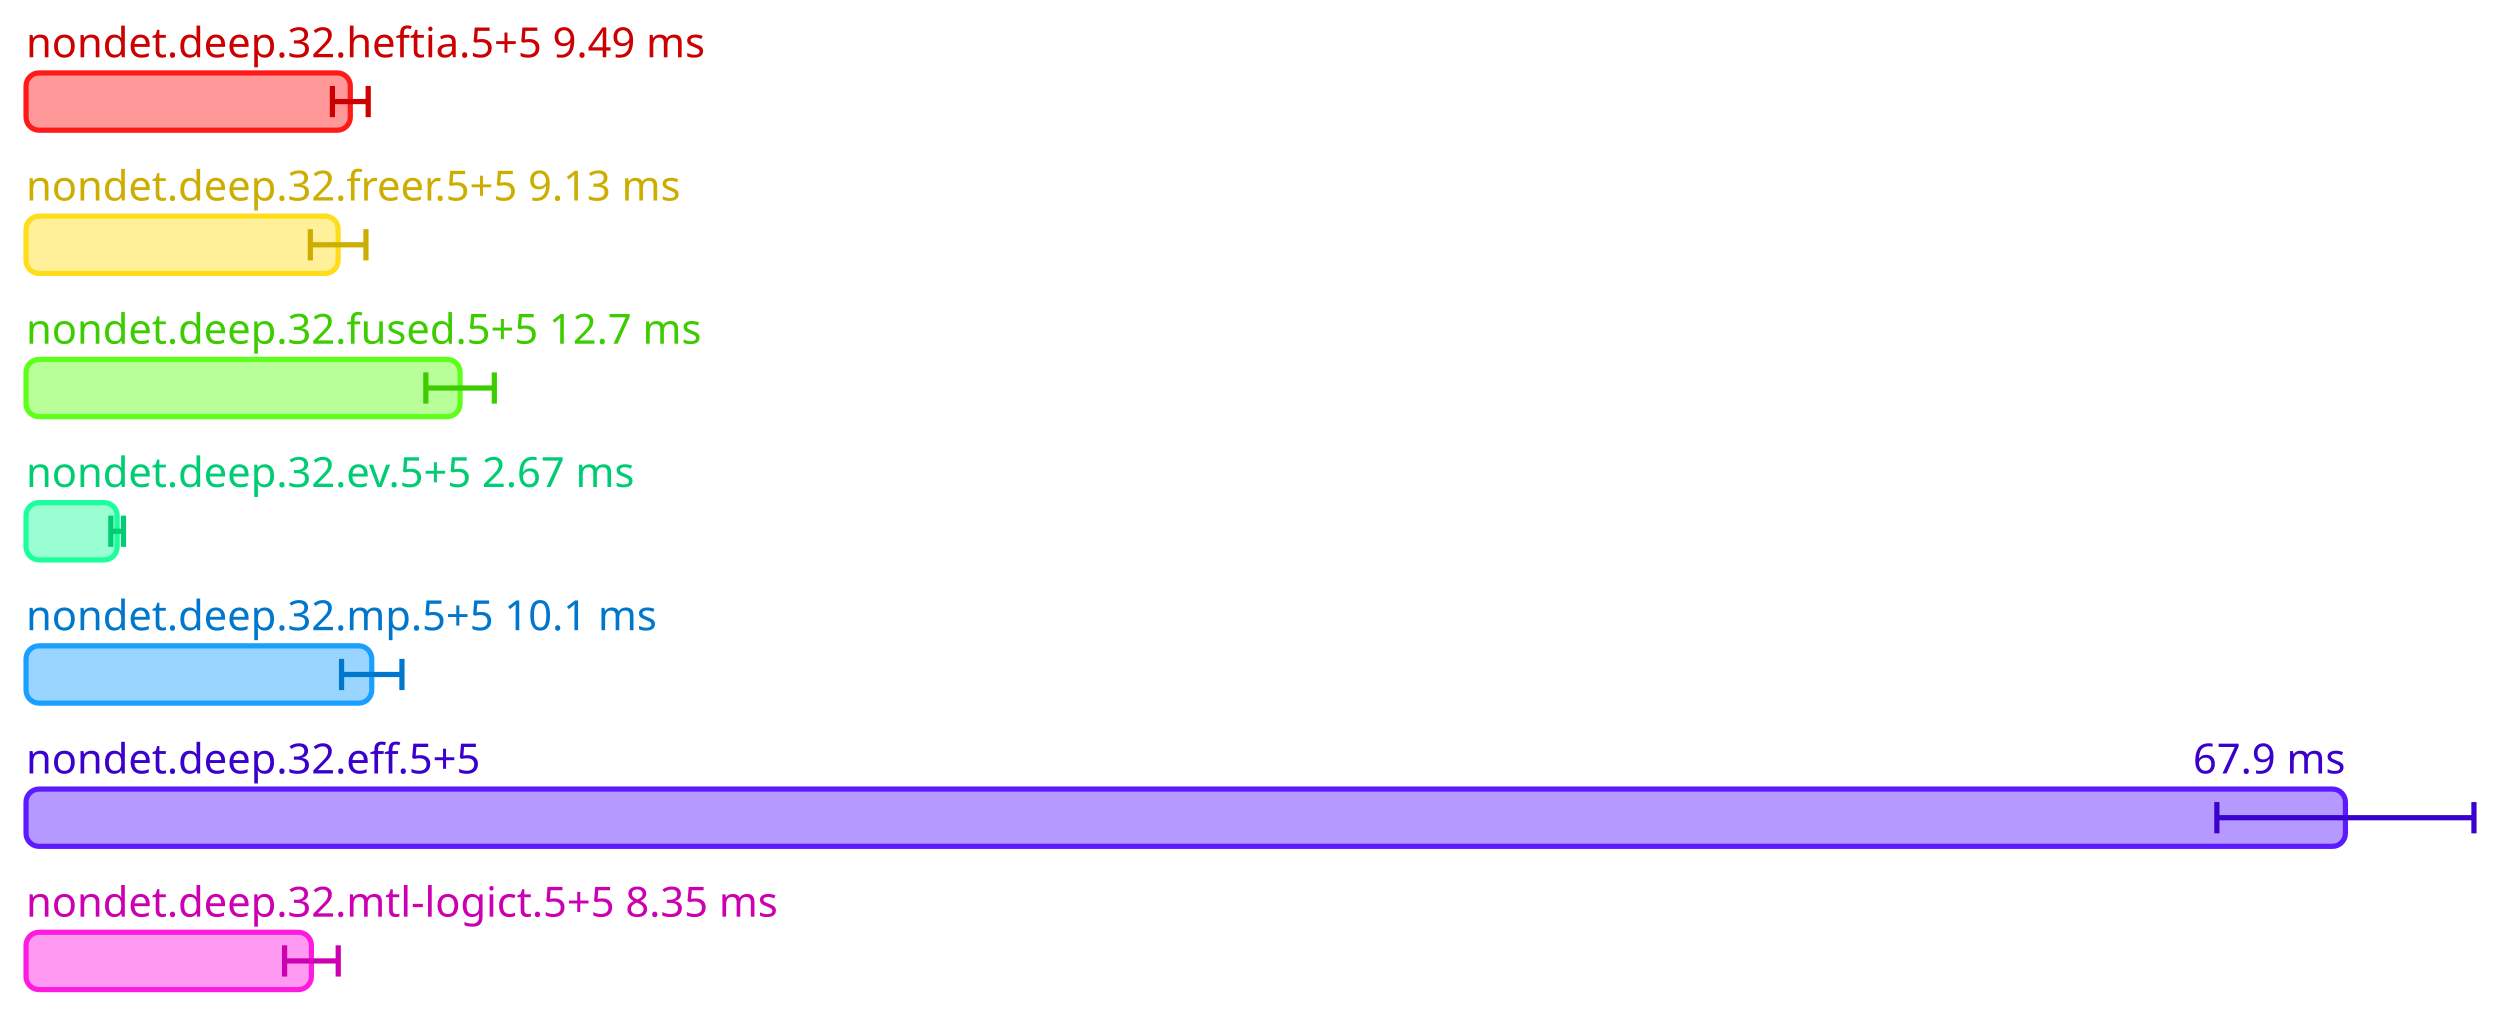
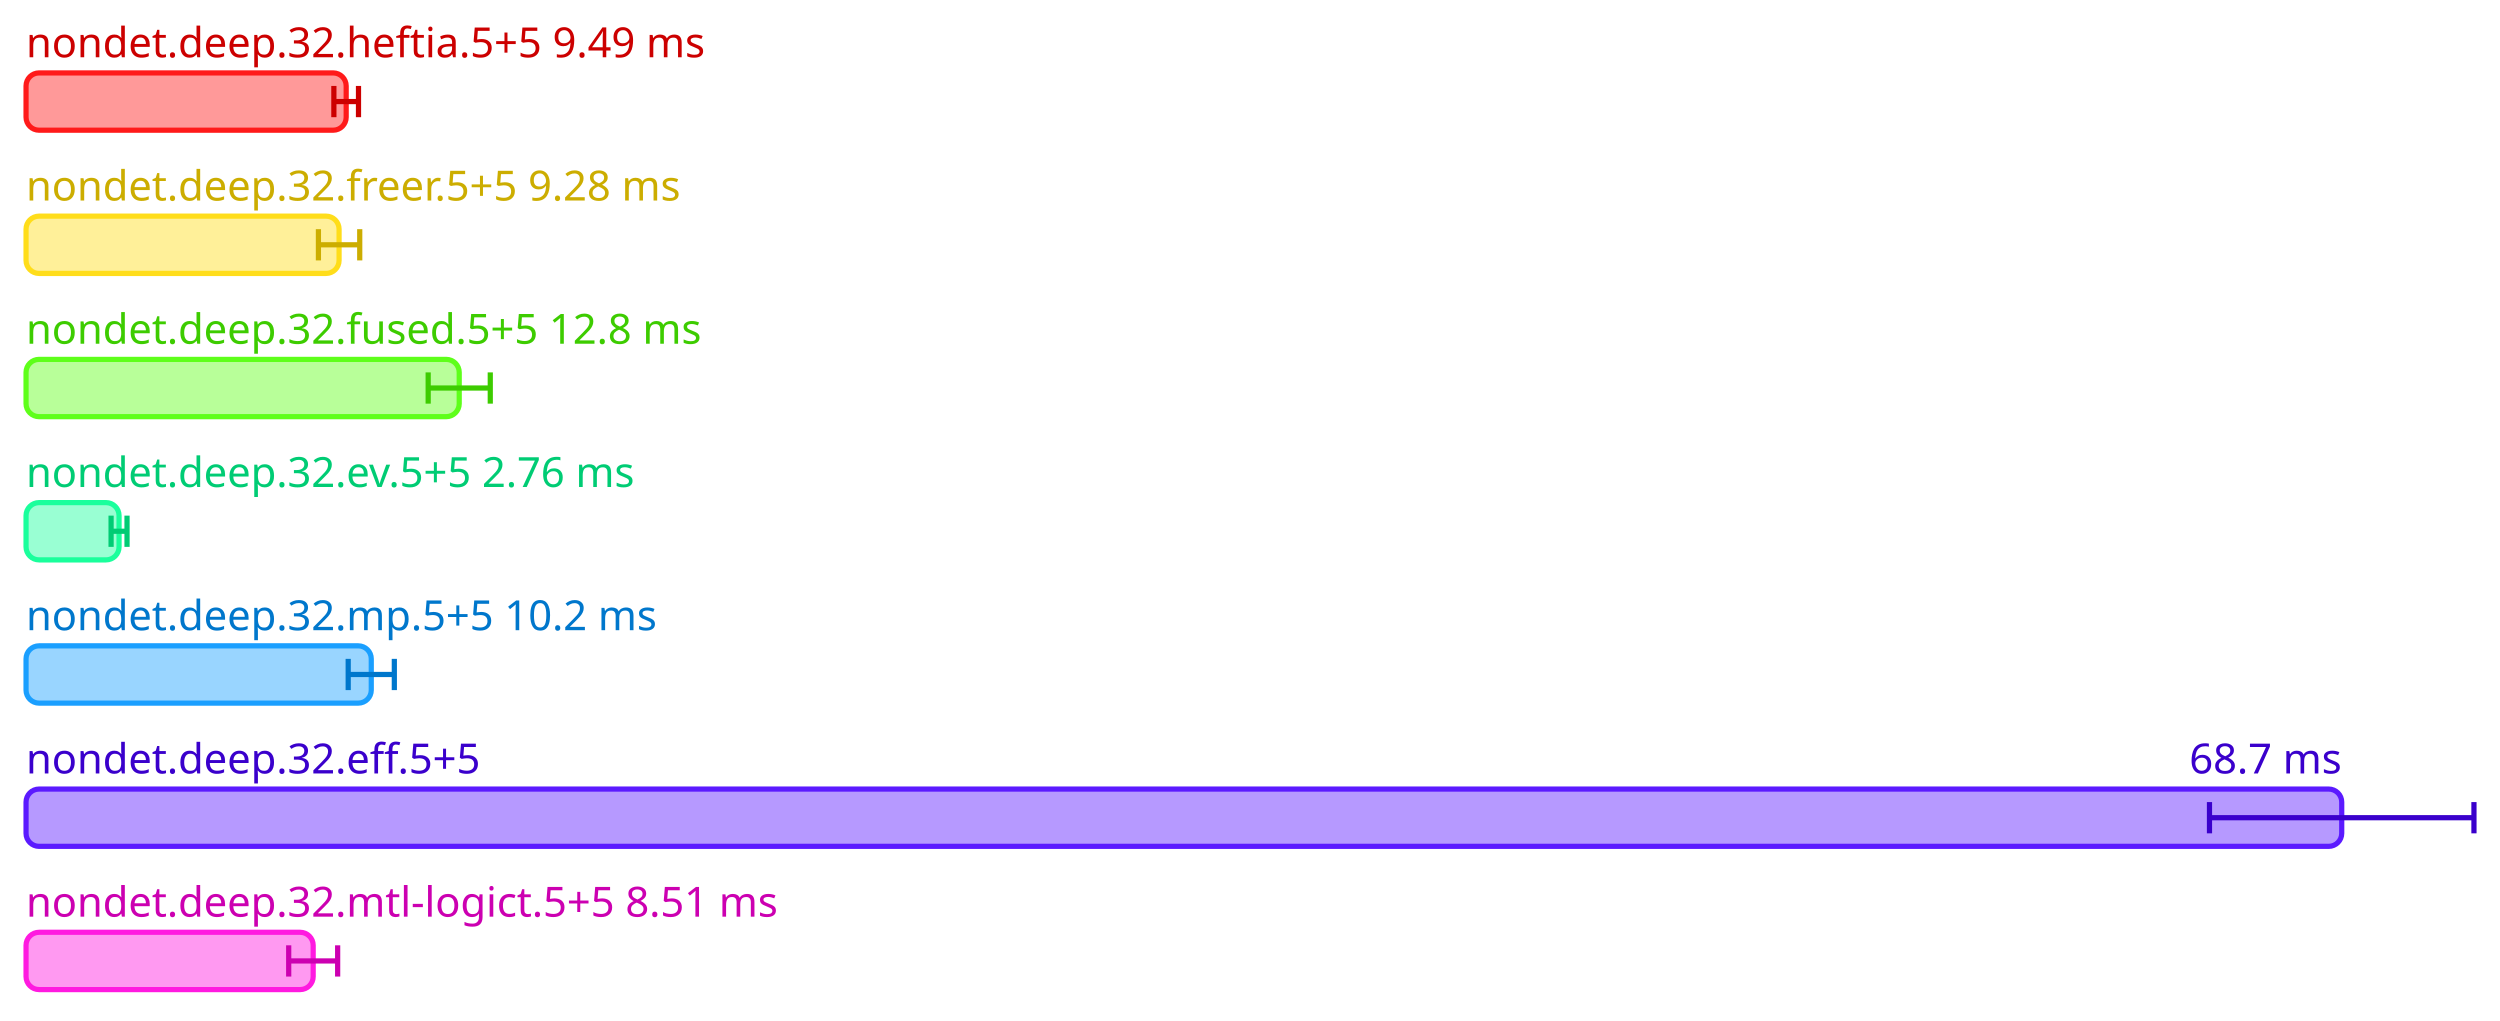
<svg xmlns="http://www.w3.org/2000/svg" height="392" width="960.0" font-size="16" font-family="sans-serif" stroke-width="2">
  <g transform="translate(10.0 0)">
    <text fill="hsl(0, 100%, 40%)" y="22">nondet.deep.32.heftia.5+5 9.49 ms</text>
    <g>
-       <rect y="28" rx="5" height="22" width="124.516" fill="hsl(0, 100%, 80%)" stroke="hsl(0, 100%, 55%)" />
+       <rect y="28" rx="5" height="22" width="122.933" fill="hsl(0, 100%, 80%)" stroke="hsl(0, 100%, 55%)" />
      <g stroke="hsl(0, 100%, 40%)">
-         <line x1="117.646" x2="131.385" y1="39" y2="39" />
-         <line x1="117.646" x2="117.646" y1="33" y2="45" />
-         <line x1="131.385" x2="131.385" y1="33" y2="45" />
+         <line x1="118.205" x2="127.662" y1="39" y2="39" />
+         <line x1="118.205" x2="118.205" y1="33" y2="45" />
+         <line x1="127.662" x2="127.662" y1="33" y2="45" />
      </g>
    </g>
-     <text fill="hsl(51, 100%, 40%)" y="77">nondet.deep.32.freer.5+5 9.13 ms</text>
+     <text fill="hsl(51, 100%, 40%)" y="77">nondet.deep.32.freer.5+5 9.28 ms</text>
    <g>
-       <rect y="83" rx="5" height="22" width="119.842" fill="hsl(51, 100%, 80%)" stroke="hsl(51, 100%, 55%)" />
+       <rect y="83" rx="5" height="22" width="120.205" fill="hsl(51, 100%, 80%)" stroke="hsl(51, 100%, 55%)" />
      <g stroke="hsl(51, 100%, 40%)">
-         <line x1="109.16" x2="130.525" y1="94" y2="94" />
-         <line x1="109.16" x2="109.16" y1="88" y2="100" />
-         <line x1="130.525" x2="130.525" y1="88" y2="100" />
+         <line x1="112.273" x2="128.136" y1="94" y2="94" />
+         <line x1="112.273" x2="112.273" y1="88" y2="100" />
+         <line x1="128.136" x2="128.136" y1="88" y2="100" />
      </g>
    </g>
-     <text fill="hsl(102, 100%, 40%)" y="132">nondet.deep.32.fused.5+5 12.7 ms</text>
+     <text fill="hsl(102, 100%, 40%)" y="132">nondet.deep.32.fused.5+5 12.8 ms</text>
    <g>
-       <rect y="138" rx="5" height="22" width="166.673" fill="hsl(102, 100%, 80%)" stroke="hsl(102, 100%, 55%)" />
+       <rect y="138" rx="5" height="22" width="166.342" fill="hsl(102, 100%, 80%)" stroke="hsl(102, 100%, 55%)" />
      <g stroke="hsl(102, 100%, 40%)">
-         <line x1="153.527" x2="179.82" y1="149" y2="149" />
-         <line x1="153.527" x2="153.527" y1="143" y2="155" />
-         <line x1="179.82" x2="179.82" y1="143" y2="155" />
+         <line x1="154.42" x2="178.264" y1="149" y2="149" />
+         <line x1="154.42" x2="154.42" y1="143" y2="155" />
+         <line x1="178.264" x2="178.264" y1="143" y2="155" />
      </g>
    </g>
-     <text fill="hsl(154, 100%, 40%)" y="187">nondet.deep.32.ev.5+5 2.67 ms</text>
+     <text fill="hsl(154, 100%, 40%)" y="187">nondet.deep.32.ev.5+5 2.76 ms</text>
    <g>
-       <rect y="193" rx="5" height="22" width="34.994" fill="hsl(154, 100%, 80%)" stroke="hsl(154, 100%, 55%)" />
+       <rect y="193" rx="5" height="22" width="35.717" fill="hsl(154, 100%, 80%)" stroke="hsl(154, 100%, 55%)" />
      <g stroke="hsl(154, 100%, 40%)">
-         <line x1="32.568" x2="37.42" y1="204" y2="204" />
-         <line x1="32.568" x2="32.568" y1="198" y2="210" />
-         <line x1="37.42" x2="37.42" y1="198" y2="210" />
+         <line x1="32.656" x2="38.777" y1="204" y2="204" />
+         <line x1="32.656" x2="32.656" y1="198" y2="210" />
+         <line x1="38.777" x2="38.777" y1="198" y2="210" />
      </g>
    </g>
-     <text fill="hsl(205, 100%, 40%)" y="242">nondet.deep.32.mp.5+5 10.1 ms</text>
+     <text fill="hsl(205, 100%, 40%)" y="242">nondet.deep.32.mp.5+5 10.2 ms</text>
    <g>
-       <rect y="248" rx="5" height="22" width="132.75" fill="hsl(205, 100%, 80%)" stroke="hsl(205, 100%, 55%)" />
+       <rect y="248" rx="5" height="22" width="132.566" fill="hsl(205, 100%, 80%)" stroke="hsl(205, 100%, 55%)" />
      <g stroke="hsl(205, 100%, 40%)">
-         <line x1="121.155" x2="144.345" y1="259" y2="259" />
-         <line x1="121.155" x2="121.155" y1="253" y2="265" />
-         <line x1="144.345" x2="144.345" y1="253" y2="265" />
+         <line x1="123.71" x2="141.422" y1="259" y2="259" />
+         <line x1="123.71" x2="123.71" y1="253" y2="265" />
+         <line x1="141.422" x2="141.422" y1="253" y2="265" />
      </g>
    </g>
    <g fill="hsl(257, 100%, 40%)">
      <text y="297">nondet.deep.32.eff.5+5</text>
-       <text y="297" x="890.639" text-anchor="end">67.9 ms</text>
+       <text y="297" x="889.221" text-anchor="end">68.7 ms</text>
    </g>
    <g>
-       <rect y="303" rx="5" height="22" width="890.639" fill="hsl(257, 100%, 80%)" stroke="hsl(257, 100%, 55%)" />
+       <rect y="303" rx="5" height="22" width="889.221" fill="hsl(257, 100%, 80%)" stroke="hsl(257, 100%, 55%)" />
      <g stroke="hsl(257, 100%, 40%)">
-         <line x1="841.277" x2="940.0" y1="314" y2="314" />
-         <line x1="841.277" x2="841.277" y1="308" y2="320" />
+         <line x1="838.441" x2="940.0" y1="314" y2="314" />
+         <line x1="838.441" x2="838.441" y1="308" y2="320" />
        <line x1="940.0" x2="940.0" y1="308" y2="320" />
      </g>
    </g>
-     <text fill="hsl(308, 100%, 40%)" y="352">nondet.deep.32.mtl-logict.5+5 8.35 ms</text>
+     <text fill="hsl(308, 100%, 40%)" y="352">nondet.deep.32.mtl-logict.5+5 8.51 ms</text>
    <g>
-       <rect y="358" rx="5" height="22" width="109.581" fill="hsl(308, 100%, 80%)" stroke="hsl(308, 100%, 55%)" />
+       <rect y="358" rx="5" height="22" width="110.259" fill="hsl(308, 100%, 80%)" stroke="hsl(308, 100%, 55%)" />
      <g stroke="hsl(308, 100%, 40%)">
-         <line x1="99.283" x2="119.879" y1="369" y2="369" />
-         <line x1="99.283" x2="99.283" y1="363" y2="375" />
-         <line x1="119.879" x2="119.879" y1="363" y2="375" />
+         <line x1="100.86" x2="119.659" y1="369" y2="369" />
+         <line x1="100.86" x2="100.86" y1="363" y2="375" />
+         <line x1="119.659" x2="119.659" y1="363" y2="375" />
      </g>
    </g>
  </g>
</svg>
